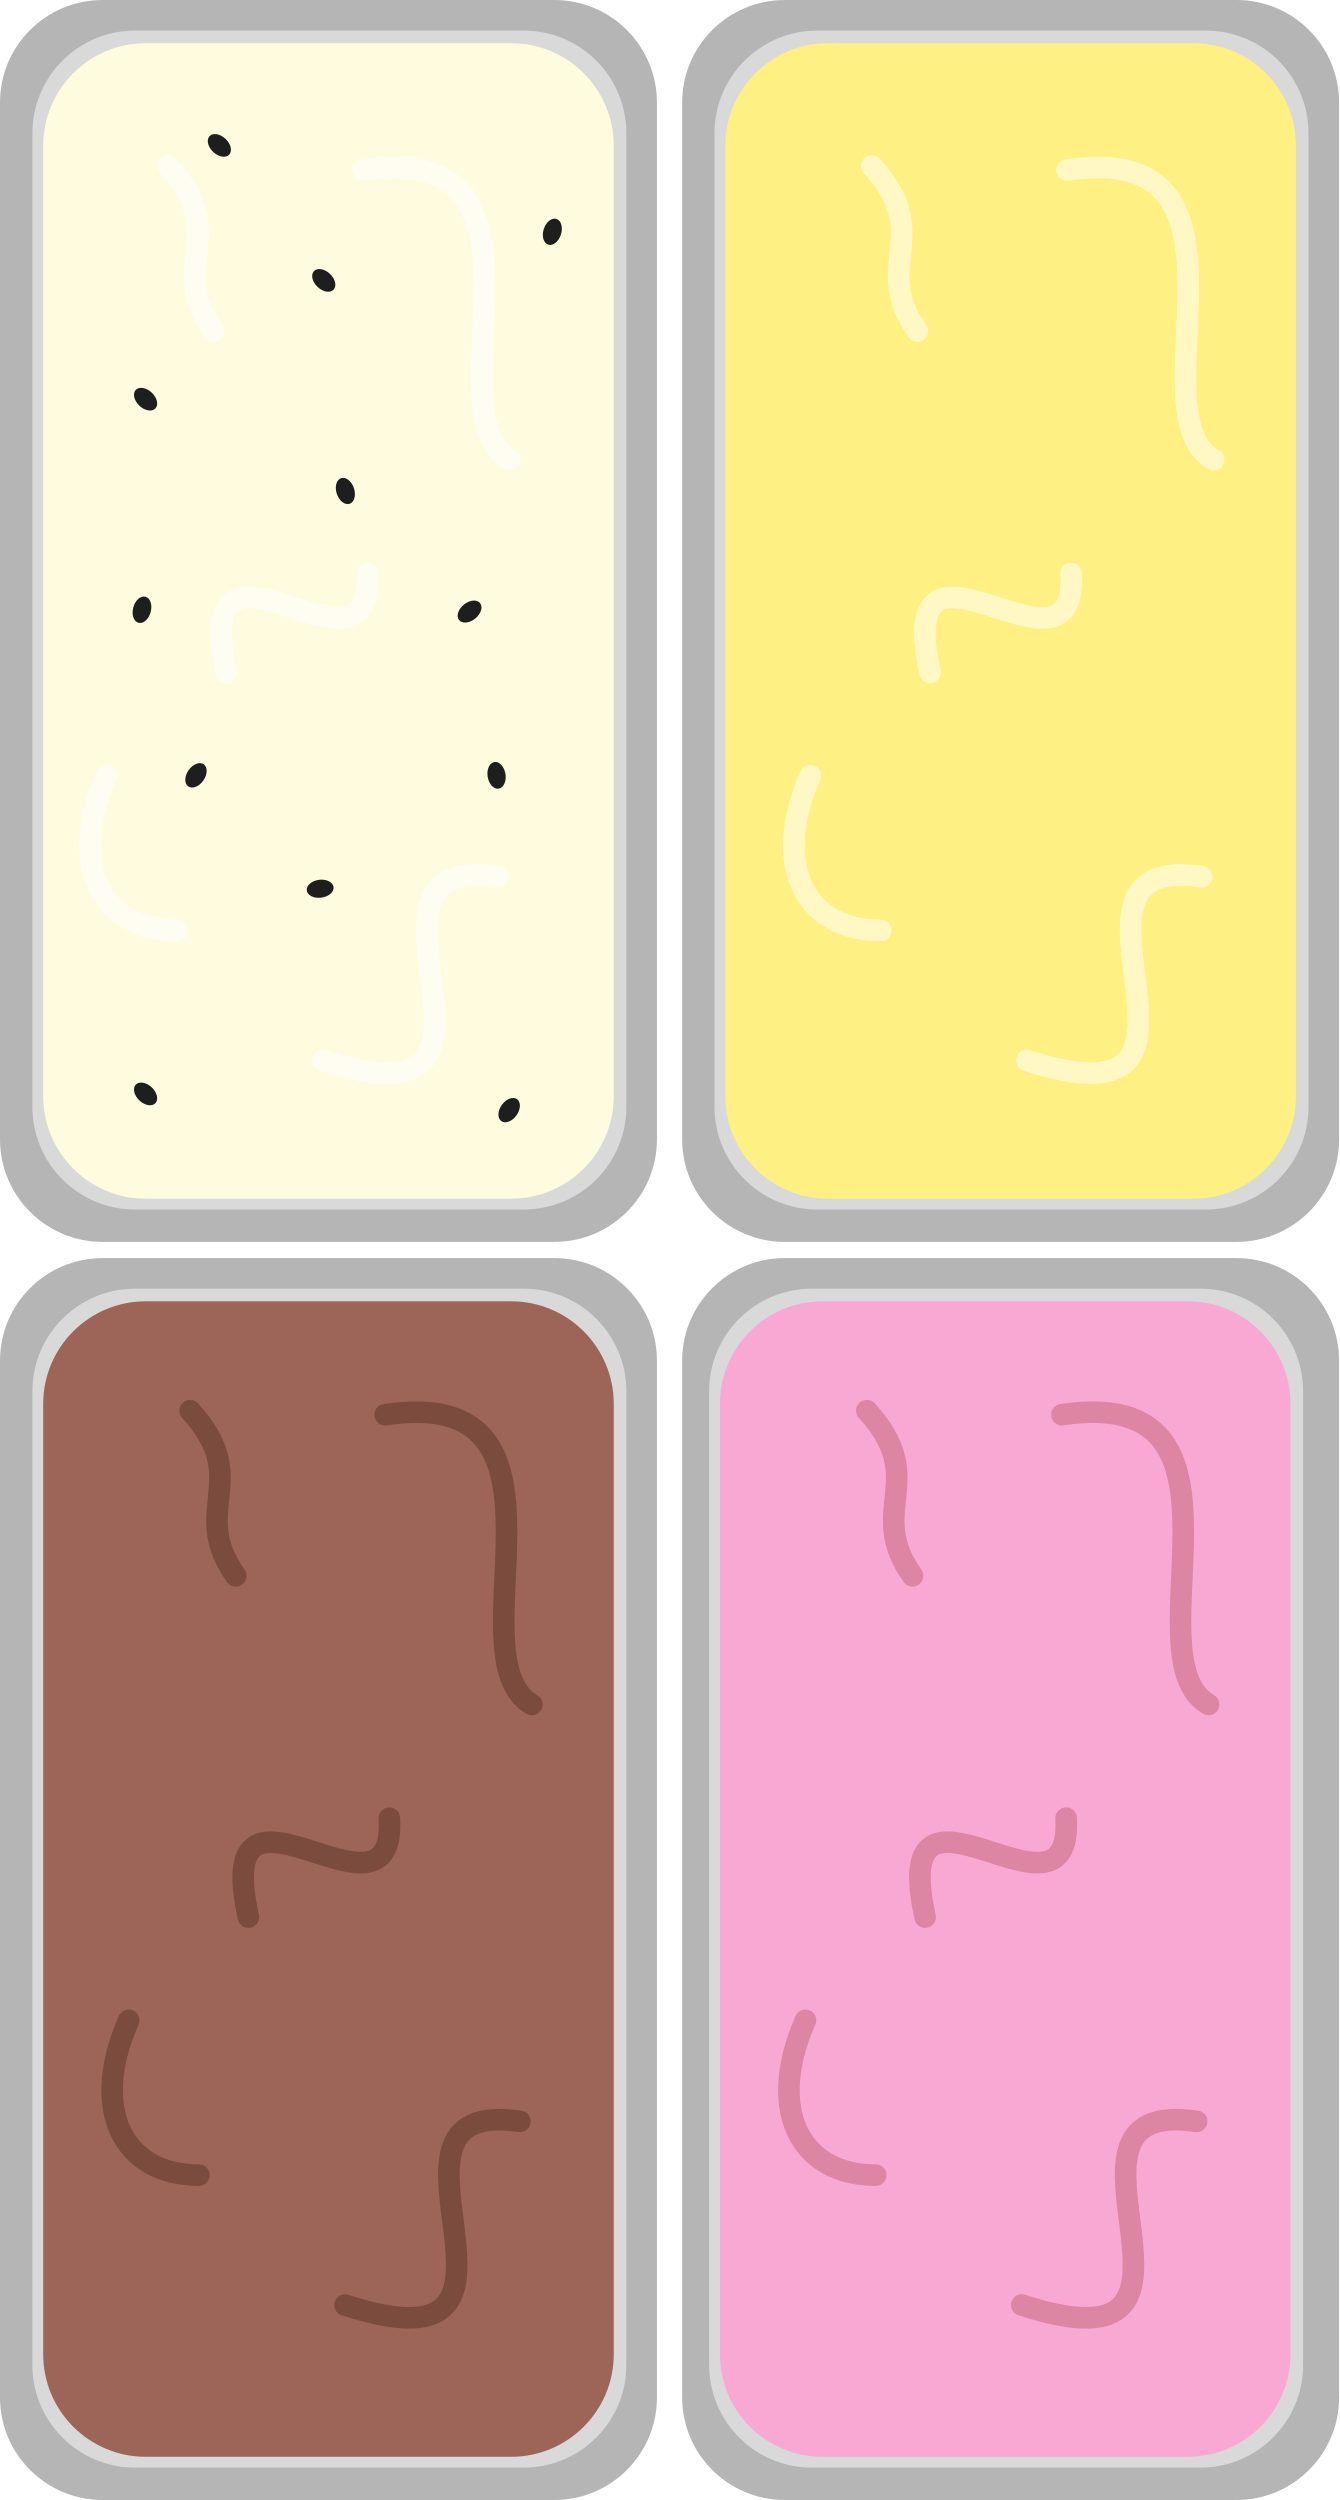
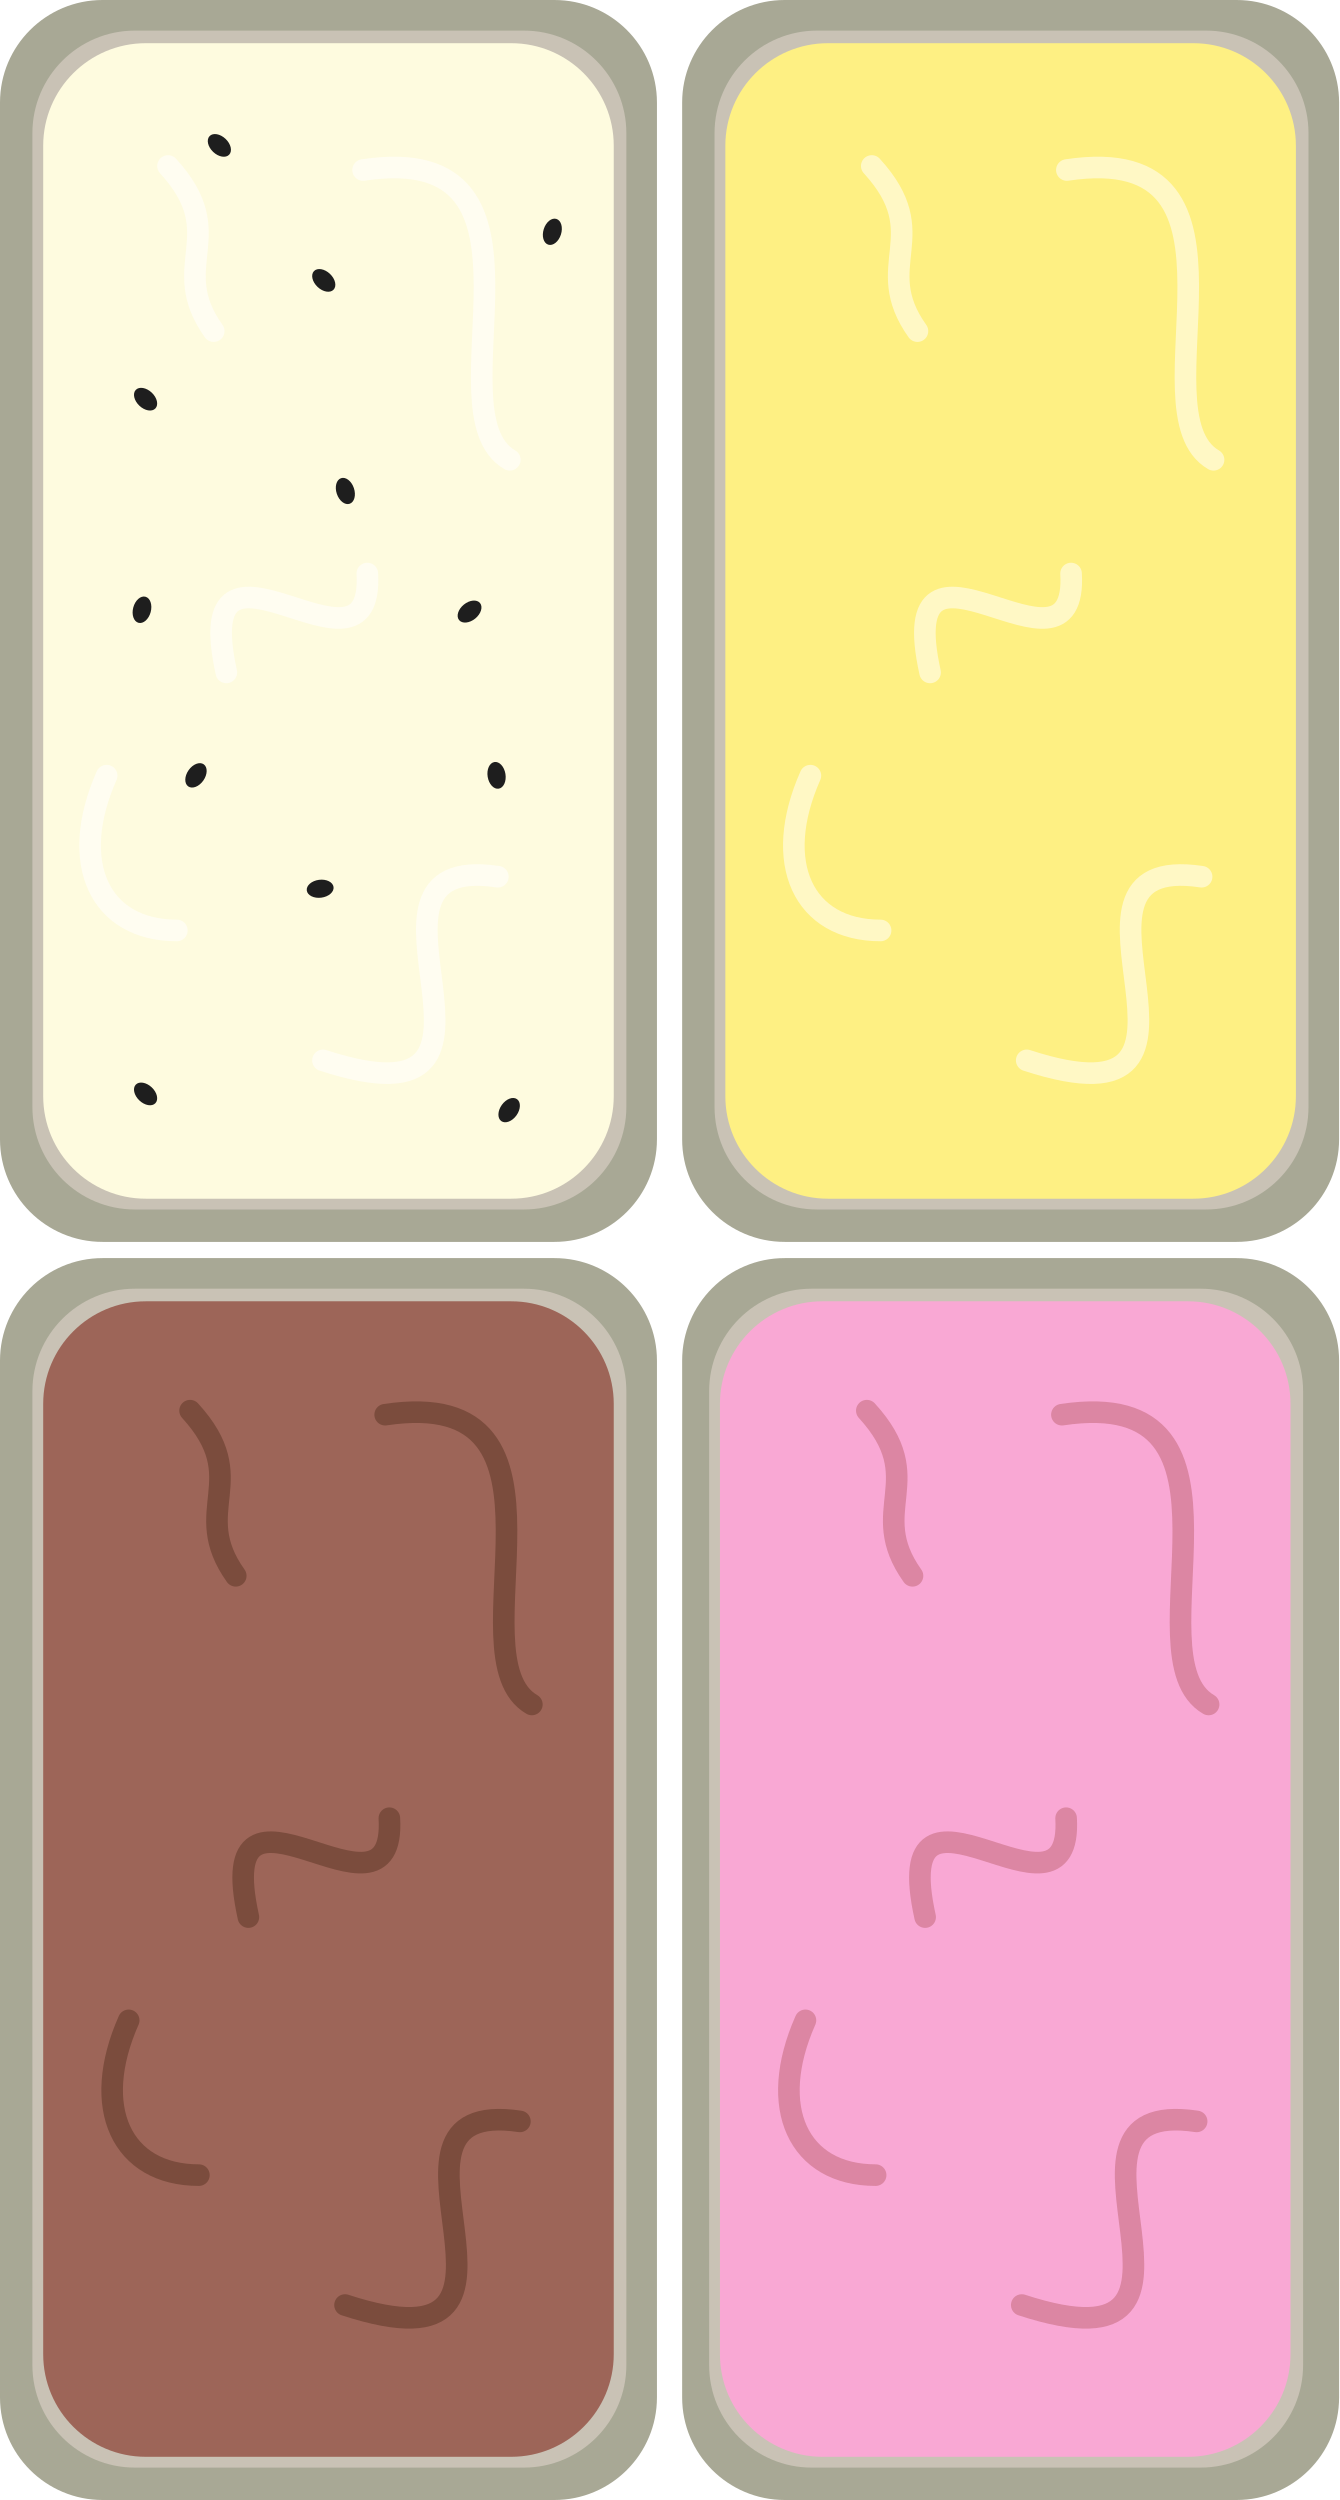
<svg xmlns="http://www.w3.org/2000/svg" width="744" height="1389" viewBox="0 0 744 1389" fill="none">
-   <rect x="379" width="365" height="690" rx="57" fill="#B5B5B5" />
-   <rect x="397" y="17" width="330" height="655" rx="57" fill="#D9D9D9" />
+   <rect x="379" width="365" height="690" rx="57" fill="#A8A895" />
+   <rect x="397" y="17" width="330" height="655" rx="57" fill="#C9C2B5" />
  <rect x="403" y="24" width="317" height="642" rx="57" fill="#FEF083" />
-   <rect x="379" y="699" width="365" height="690" rx="57" fill="#B5B5B5" />
-   <rect x="394" y="716" width="330" height="655" rx="57" fill="#D9D9D9" />
+   <rect x="379" y="699" width="365" height="690" rx="57" fill="#A8A895" />
+   <rect x="394" y="716" width="330" height="655" rx="57" fill="#C9C2B5" />
  <rect x="400" y="723" width="317" height="642" rx="57" fill="#F9A8D4" />
  <path d="M481.607 783.763C516.884 822.389 480.708 838.642 506.982 875.516" stroke="#BC606D" stroke-opacity="0.48" stroke-width="12" stroke-linecap="round" />
  <path d="M514.004 1065.14C492.632 968.534 596.376 1080.31 592.331 1010.2" stroke="#BC606D" stroke-opacity="0.48" stroke-width="12" stroke-linecap="round" />
  <path d="M567.695 1280.68C696.525 1322.72 568.335 1164.1 664.856 1178.65" stroke="#BC606D" stroke-opacity="0.48" stroke-width="12" stroke-linecap="round" />
  <path d="M590 786C706.5 768.5 626.139 920.721 671.5 947" stroke="#BC606D" stroke-opacity="0.48" stroke-width="12" stroke-linecap="round" />
  <path d="M447.5 1122.5C426 1171 443.5 1208.5 486.5 1208.5" stroke="#BC606D" stroke-opacity="0.48" stroke-width="12" stroke-linecap="round" />
  <path d="M484.359 92.219C519.636 130.845 483.46 147.098 509.733 183.972" stroke="#FFF8C5" stroke-width="12" stroke-linecap="round" />
  <path d="M516.756 373.6C495.384 276.99 599.128 388.765 595.083 318.653" stroke="#FFF8C5" stroke-width="12" stroke-linecap="round" />
  <path d="M570.447 589.137C699.276 631.175 571.087 472.554 667.607 487.104" stroke="#FFF8C5" stroke-width="12" stroke-linecap="round" />
  <path d="M592.752 94.456C709.252 76.956 628.891 229.177 674.252 255.456" stroke="#FFF8C5" stroke-width="12" stroke-linecap="round" />
  <path d="M450.252 430.956C428.752 479.456 446.252 516.956 489.252 516.956" stroke="#FFF8C5" stroke-width="12" stroke-linecap="round" />
-   <rect width="365" height="690" rx="57" fill="#B5B5B5" />
-   <rect x="18" y="17" width="330" height="655" rx="57" fill="#D9D9D9" />
+   <rect width="365" height="690" rx="57" fill="#A8A895" />
+   <rect x="18" y="17" width="330" height="655" rx="57" fill="#C9C2B5" />
  <rect x="24" y="24" width="317" height="642" rx="57" fill="#FEFBDF" />
-   <rect y="699" width="365" height="690" rx="57" fill="#B5B5B5" />
-   <rect x="18" y="716" width="330" height="655" rx="57" fill="#D9D9D9" />
+   <rect y="699" width="365" height="690" rx="57" fill="#A8A895" />
+   <rect x="18" y="716" width="330" height="655" rx="57" fill="#C9C2B5" />
  <rect x="24" y="723" width="317" height="642" rx="57" fill="#9D6558" />
  <path d="M105.607 783.763C140.884 822.389 104.708 838.642 130.982 875.516" stroke="#7B4C3D" stroke-width="12" stroke-linecap="round" />
  <path d="M138.004 1065.14C116.632 968.534 220.376 1080.31 216.331 1010.2" stroke="#7B4C3D" stroke-width="12" stroke-linecap="round" />
  <path d="M191.695 1280.68C320.525 1322.72 192.335 1164.1 288.856 1178.65" stroke="#7B4C3D" stroke-width="12" stroke-linecap="round" />
  <path d="M214 786C330.5 768.5 250.139 920.721 295.5 947" stroke="#7B4C3D" stroke-width="12" stroke-linecap="round" />
  <path d="M71.5 1122.5C50 1171 67.5 1208.5 110.5 1208.5" stroke="#7B4C3D" stroke-width="12" stroke-linecap="round" />
  <path d="M93.359 92.219C128.636 130.845 92.46 147.098 118.733 183.972" stroke="#FFFDF1" stroke-width="12" stroke-linecap="round" />
  <path d="M125.756 373.6C104.384 276.99 208.128 388.765 204.083 318.653" stroke="#FFFDF1" stroke-width="12" stroke-linecap="round" />
  <path d="M179.447 589.137C308.276 631.175 180.087 472.554 276.607 487.104" stroke="#FFFDF1" stroke-width="12" stroke-linecap="round" />
  <path d="M201.752 94.456C318.252 76.956 237.891 229.177 283.252 255.456" stroke="#FFFDF1" stroke-width="12" stroke-linecap="round" />
  <path d="M59.252 430.956C37.752 479.456 55.252 516.956 98.252 516.956" stroke="#FFFDF1" stroke-width="12" stroke-linecap="round" />
  <ellipse cx="80.883" cy="607.788" rx="7.5" ry="5" transform="rotate(43.4553 80.8833 607.788)" fill="#1E1E1E" />
  <ellipse cx="121.883" cy="80.788" rx="7.5" ry="5" transform="rotate(43.4553 121.883 80.788)" fill="#1E1E1E" />
  <ellipse cx="306.883" cy="128.788" rx="7.5" ry="5" transform="rotate(107.625 306.883 128.788)" fill="#1E1E1E" />
  <ellipse cx="80.883" cy="221.788" rx="7.5" ry="5" transform="rotate(43.4553 80.8833 221.788)" fill="#1E1E1E" />
  <ellipse cx="177.883" cy="493.788" rx="7.5" ry="5" transform="rotate(172.636 177.883 493.788)" fill="#1E1E1E" />
  <ellipse cx="260.883" cy="339.788" rx="7.5" ry="5" transform="rotate(140.938 260.883 339.788)" fill="#1E1E1E" />
  <ellipse cx="282.883" cy="616.788" rx="7.5" ry="5" transform="rotate(125.655 282.883 616.788)" fill="#1E1E1E" />
  <ellipse cx="108.883" cy="430.788" rx="7.5" ry="5" transform="rotate(124.973 108.883 430.788)" fill="#1E1E1E" />
  <ellipse cx="179.883" cy="155.788" rx="7.5" ry="5" transform="rotate(43.4553 179.883 155.788)" fill="#1E1E1E" />
  <ellipse cx="191.883" cy="272.788" rx="7.5" ry="5" transform="rotate(71.5031 191.883 272.788)" fill="#1E1E1E" />
  <ellipse cx="78.883" cy="338.788" rx="7.5" ry="5" transform="rotate(105.021 78.8833 338.788)" fill="#1E1E1E" />
  <ellipse cx="275.883" cy="430.788" rx="7.5" ry="5" transform="rotate(80.9014 275.883 430.788)" fill="#1E1E1E" />
</svg>
